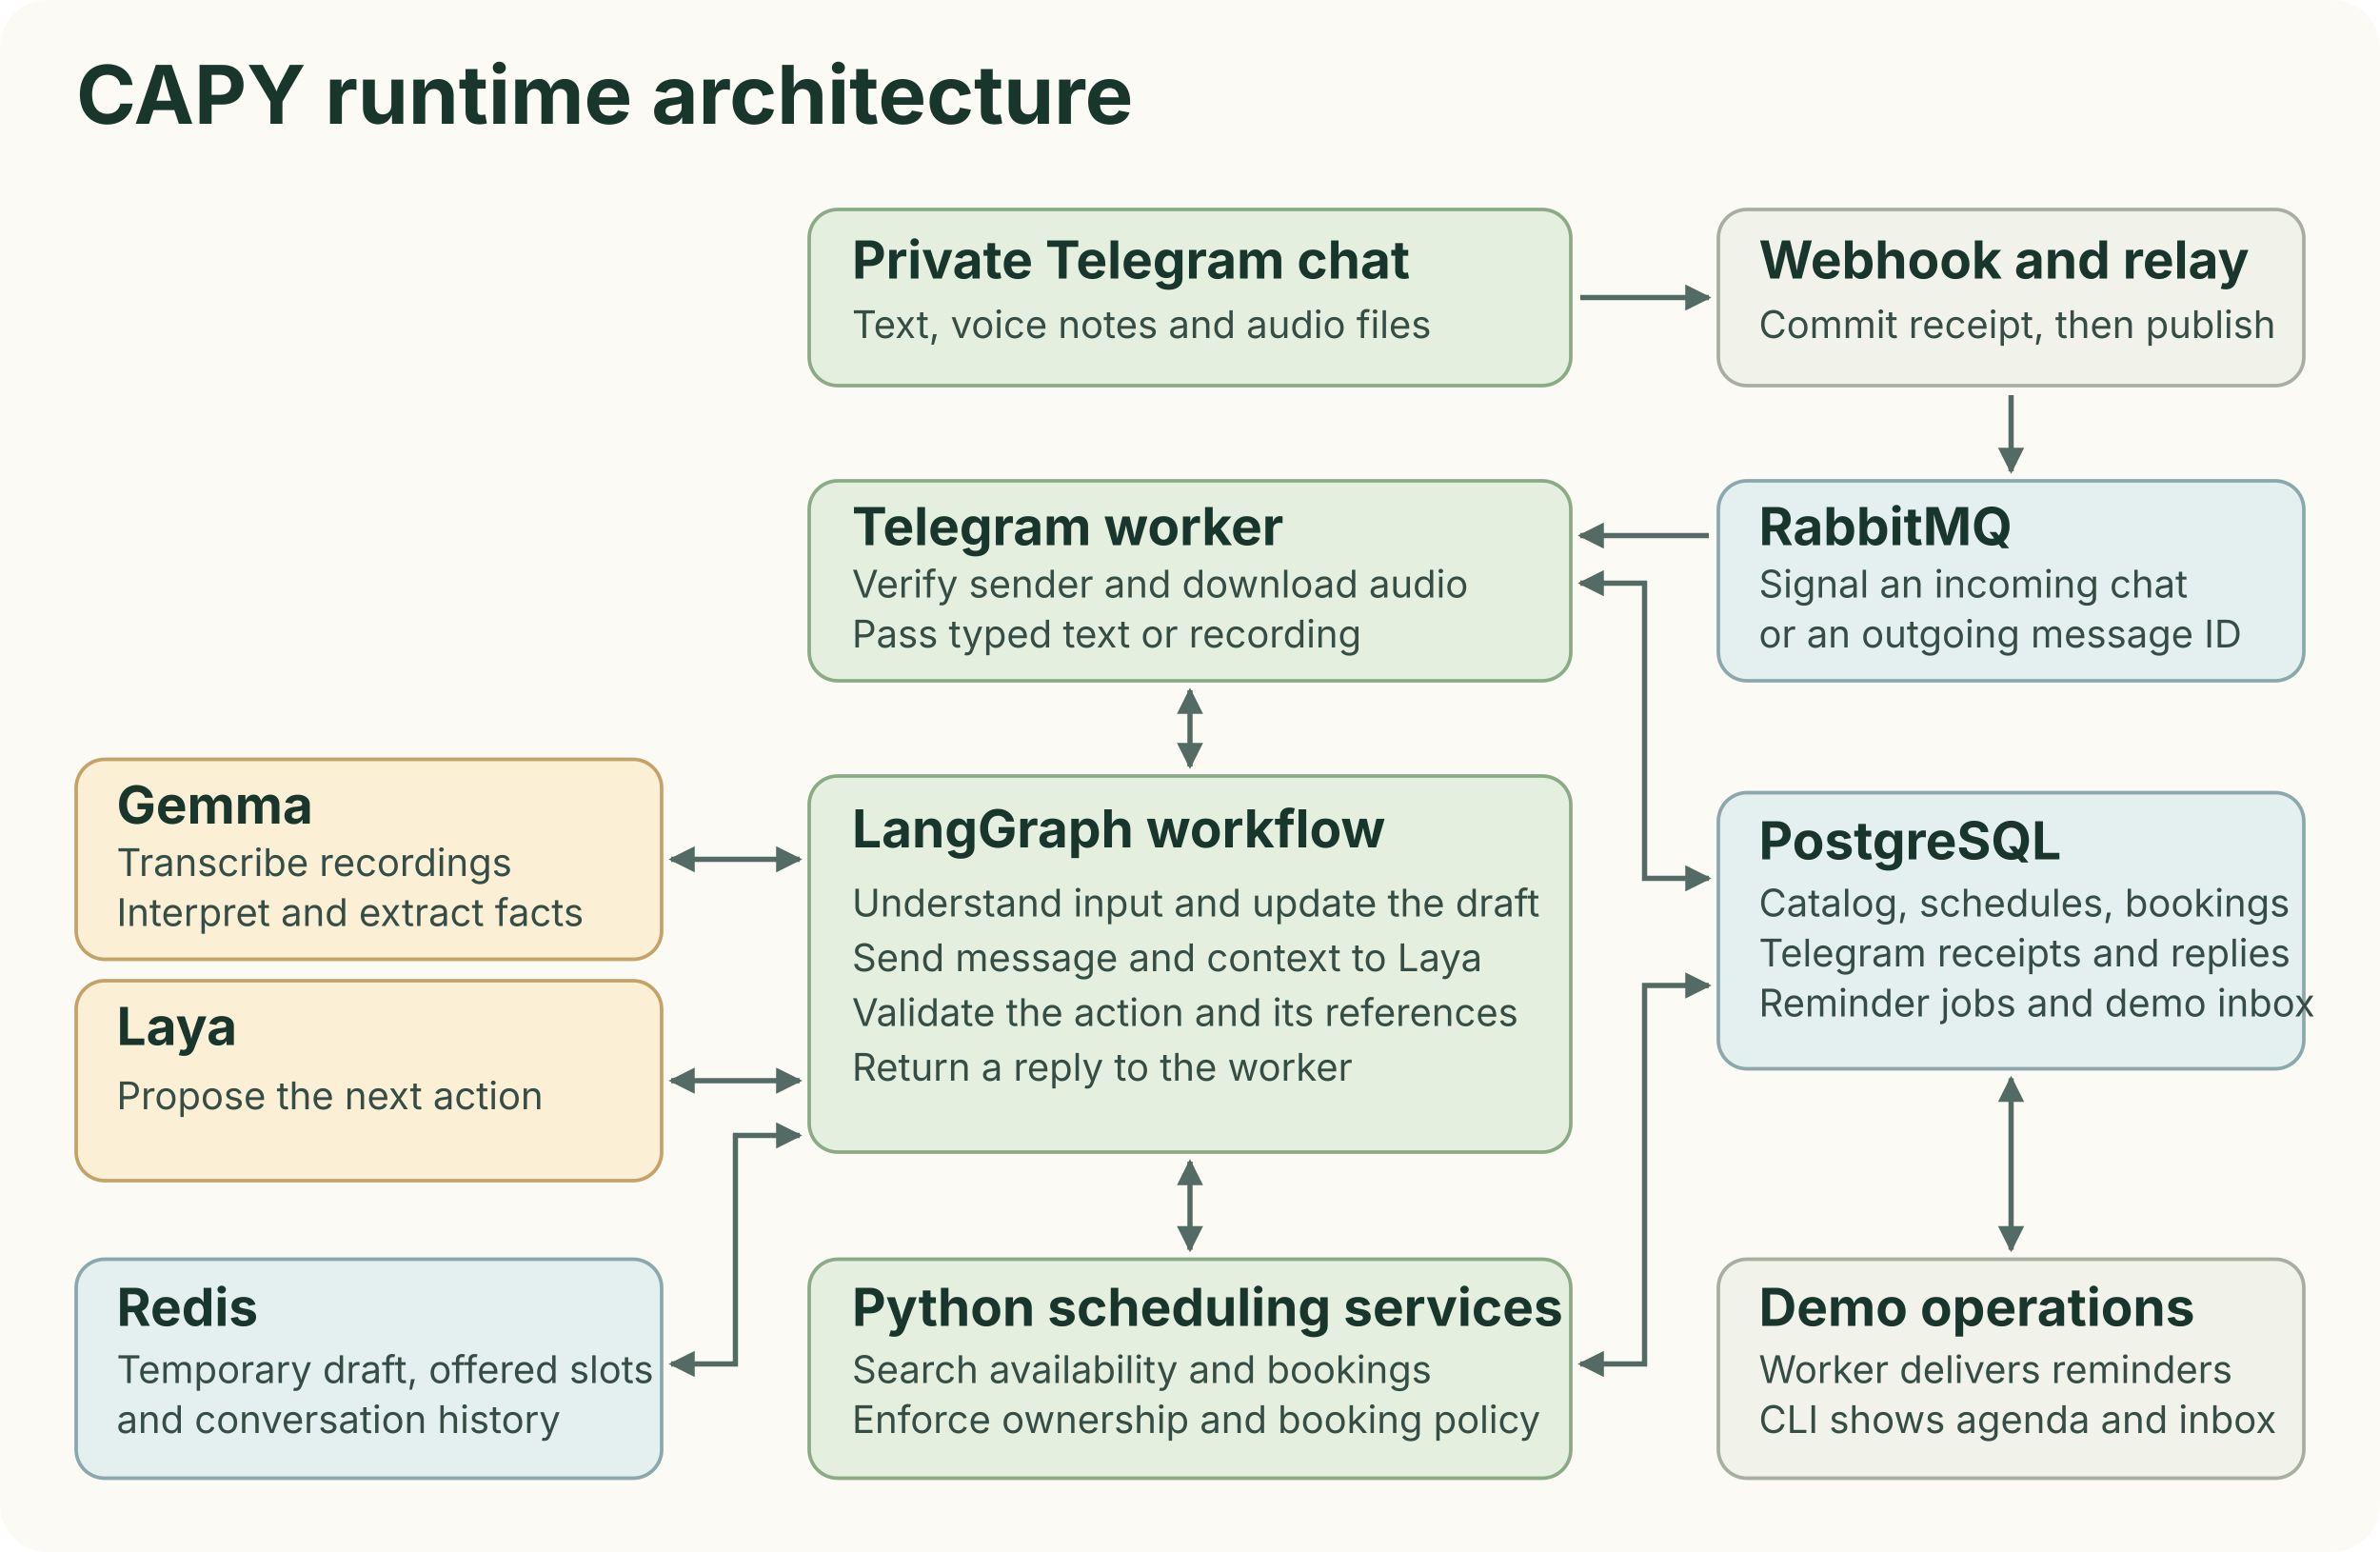
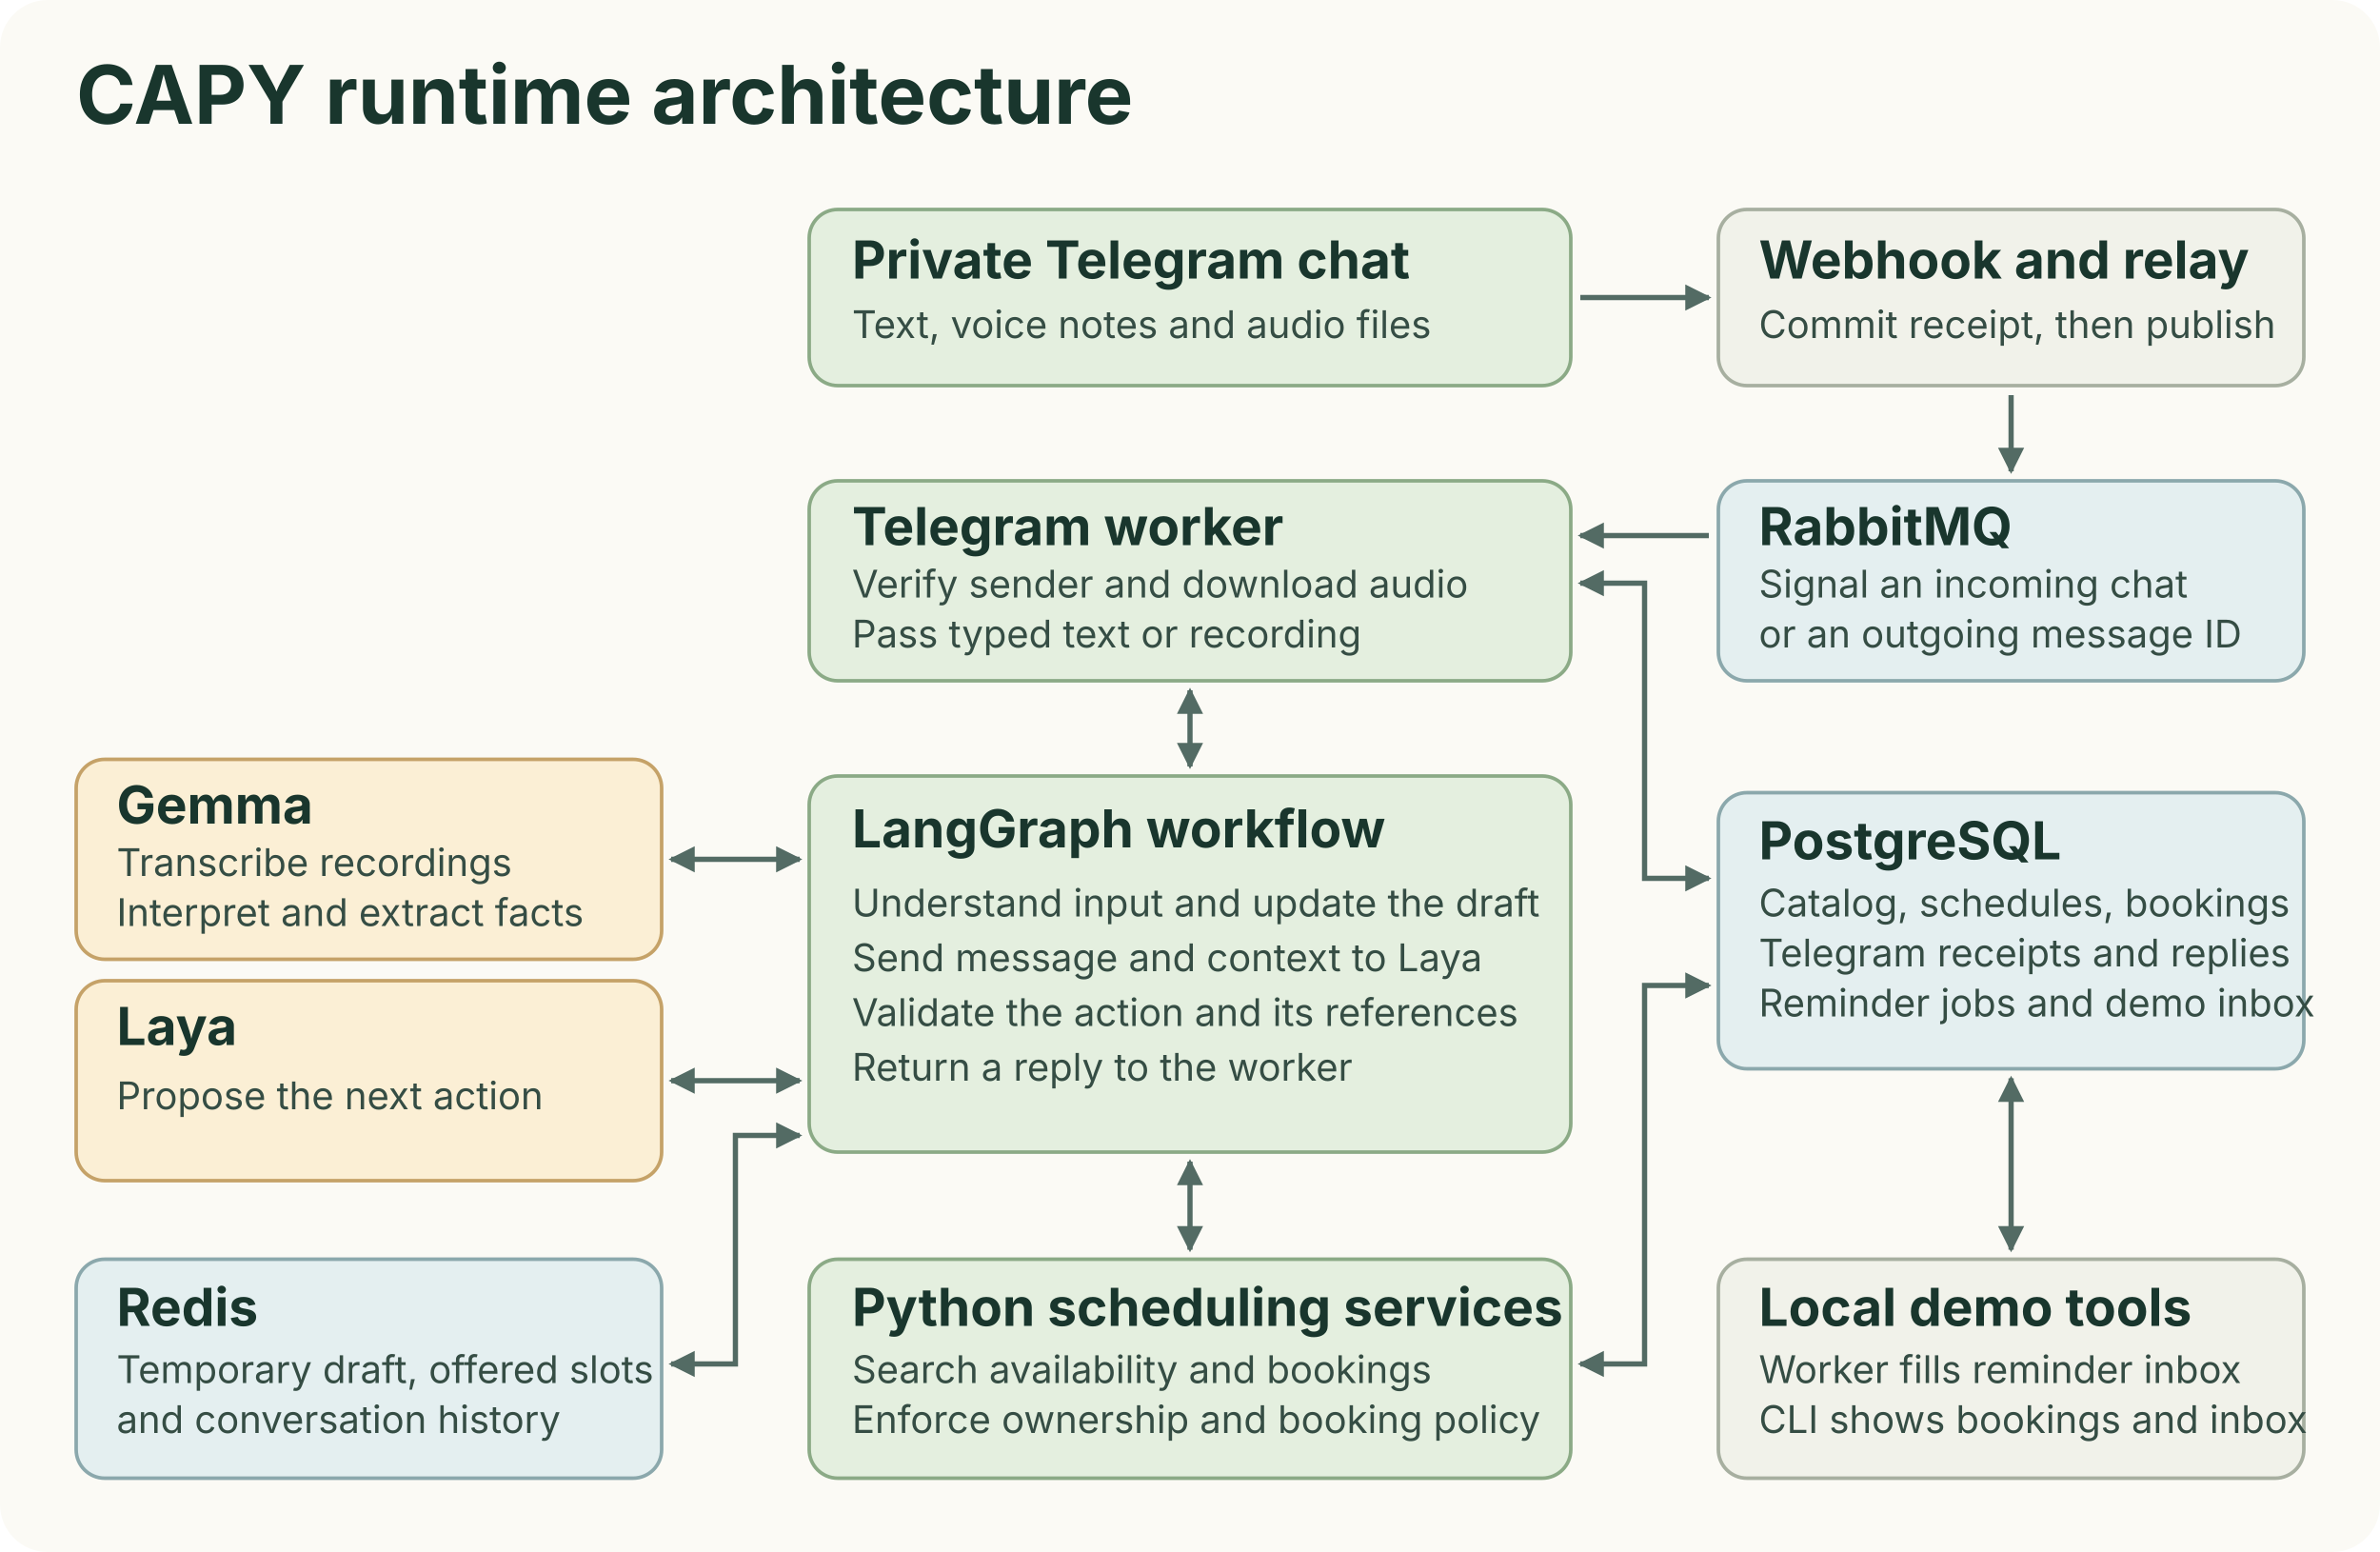
<svg xmlns="http://www.w3.org/2000/svg" width="1000" height="652" viewBox="0 0 1000 652" role="img" aria-labelledby="title description">
  <defs>
    <marker id="arrow" viewBox="0 0 10 10" refX="9" refY="5" markerWidth="5" markerHeight="5" orient="auto-start-reverse">
      <path d="M 0 0 L 10 5 L 0 10 Z" fill="#536b64" />
    </marker>
  </defs>
  <style>
    text { font-family: Inter, Arial, sans-serif; fill: #19362d; }
    .title { font-size: 34px; font-weight: 700; }
    .heading { font-size: 22px; font-weight: 700; }
    .detail { font-size: 16px; fill: #354d44; }
    .main { fill: #e4efdf; stroke: #8baa86; }
    .model { fill: #fbefd5; stroke: #c5a268; }
    .store { fill: #e4eff0; stroke: #8ba8ac; }
    .utility { fill: #f1f2ea; stroke: #a7afa0; }
    .card { stroke-width: 1.5; }
    .link { fill: none; stroke: #536b64; stroke-width: 2.2; marker-end: url(#arrow); }
    .two-way { marker-start: url(#arrow); }
  </style>
  <rect width="1000" height="652" rx="20" fill="#fbfaf5" />
  <text class="title" x="32" y="52">CAPY runtime architecture</text>
  <path class="link" d="M 664 125 H 718" />
  <path class="link" d="M 845 166 V 198" />
  <path class="link" d="M 718 225 H 664" />
  <path class="link two-way" d="M 500 290 V 322" />
  <path class="link two-way" d="M 500 488 V 525" />
  <path class="link two-way" d="M 336 361 H 282" />
  <path class="link two-way" d="M 336 454 H 282" />
  <path class="link two-way" d="M 336 477 H 309 V 573 H 282" />
  <path class="link two-way" d="M 664 245 H 691 V 369 H 718" />
  <path class="link two-way" d="M 664 573 H 691 V 414 H 718" />
  <path class="link two-way" d="M 845 453 V 525" />
  <g class="card main">
    <rect x="340" y="88" width="320" height="74" rx="12" />
    <rect x="340" y="202" width="320" height="84" rx="12" />
    <rect x="340" y="326" width="320" height="158" rx="12" />
    <rect x="340" y="529" width="320" height="92" rx="12" />
  </g>
  <g class="card model">
    <rect x="32" y="319" width="246" height="84" rx="12" />
    <rect x="32" y="412" width="246" height="84" rx="12" />
  </g>
  <g class="card store">
    <rect x="32" y="529" width="246" height="92" rx="12" />
    <rect x="722" y="333" width="246" height="116" rx="12" />
  </g>
  <rect class="card utility" x="722" y="88" width="246" height="74" rx="12" />
  <rect class="card store" x="722" y="202" width="246" height="84" rx="12" />
  <rect class="card utility" x="722" y="529" width="246" height="92" rx="12" />
  <text class="heading" x="358" y="117">Private Telegram chat</text>
  <text class="detail" x="358" y="142">Text, voice notes and audio files</text>
  <text class="heading" x="739" y="117">Webhook and relay</text>
  <text class="detail" x="739" y="142">Commit receipt, then publish</text>
  <text class="heading" x="739" y="229">RabbitMQ</text>
  <text class="detail" x="739" y="251">Signal an incoming chat</text>
  <text class="detail" x="739" y="272">or an outgoing message ID</text>
  <text class="heading" x="358" y="229">Telegram worker</text>
  <text class="detail" x="358" y="251">Verify sender and download audio</text>
  <text class="detail" x="358" y="272">Pass typed text or recording</text>
  <text class="heading" x="358" y="356">LangGraph workflow</text>
  <text class="detail" x="358" y="385">Understand input and update the draft</text>
  <text class="detail" x="358" y="408">Send message and context to Laya</text>
  <text class="detail" x="358" y="431">Validate the action and its references</text>
  <text class="detail" x="358" y="454">Return a reply to the worker</text>
  <text class="heading" x="358" y="557">Python scheduling services</text>
  <text class="detail" x="358" y="581">Search availability and bookings</text>
  <text class="detail" x="358" y="602">Enforce ownership and booking policy</text>
  <text class="heading" x="49" y="346">Gemma</text>
  <text class="detail" x="49" y="368">Transcribe recordings</text>
  <text class="detail" x="49" y="389">Interpret and extract facts</text>
  <text class="heading" x="49" y="439">Laya</text>
  <text class="detail" x="49" y="466">Propose the next action</text>
  <text class="heading" x="49" y="557">Redis</text>
  <text class="detail" x="49" y="581">Temporary draft, offered slots</text>
  <text class="detail" x="49" y="602">and conversation history</text>
  <text class="heading" x="739" y="361">PostgreSQL</text>
  <text class="detail" x="739" y="385">Catalog, schedules, bookings</text>
  <text class="detail" x="739" y="406">Telegram receipts and replies</text>
  <text class="detail" x="739" y="427">Reminder jobs and demo inbox</text>
-   <text class="heading" x="739" y="557">Demo operations</text>
-   <text class="detail" x="739" y="581">Worker delivers reminders</text>
-   <text class="detail" x="739" y="602">CLI shows agenda and inbox</text>
+   <text class="heading" x="739" y="557">Local demo tools</text>
+   <text class="detail" x="739" y="581">Worker fills reminder inbox</text>
+   <text class="detail" x="739" y="602">CLI shows bookings and inbox</text>
</svg>
